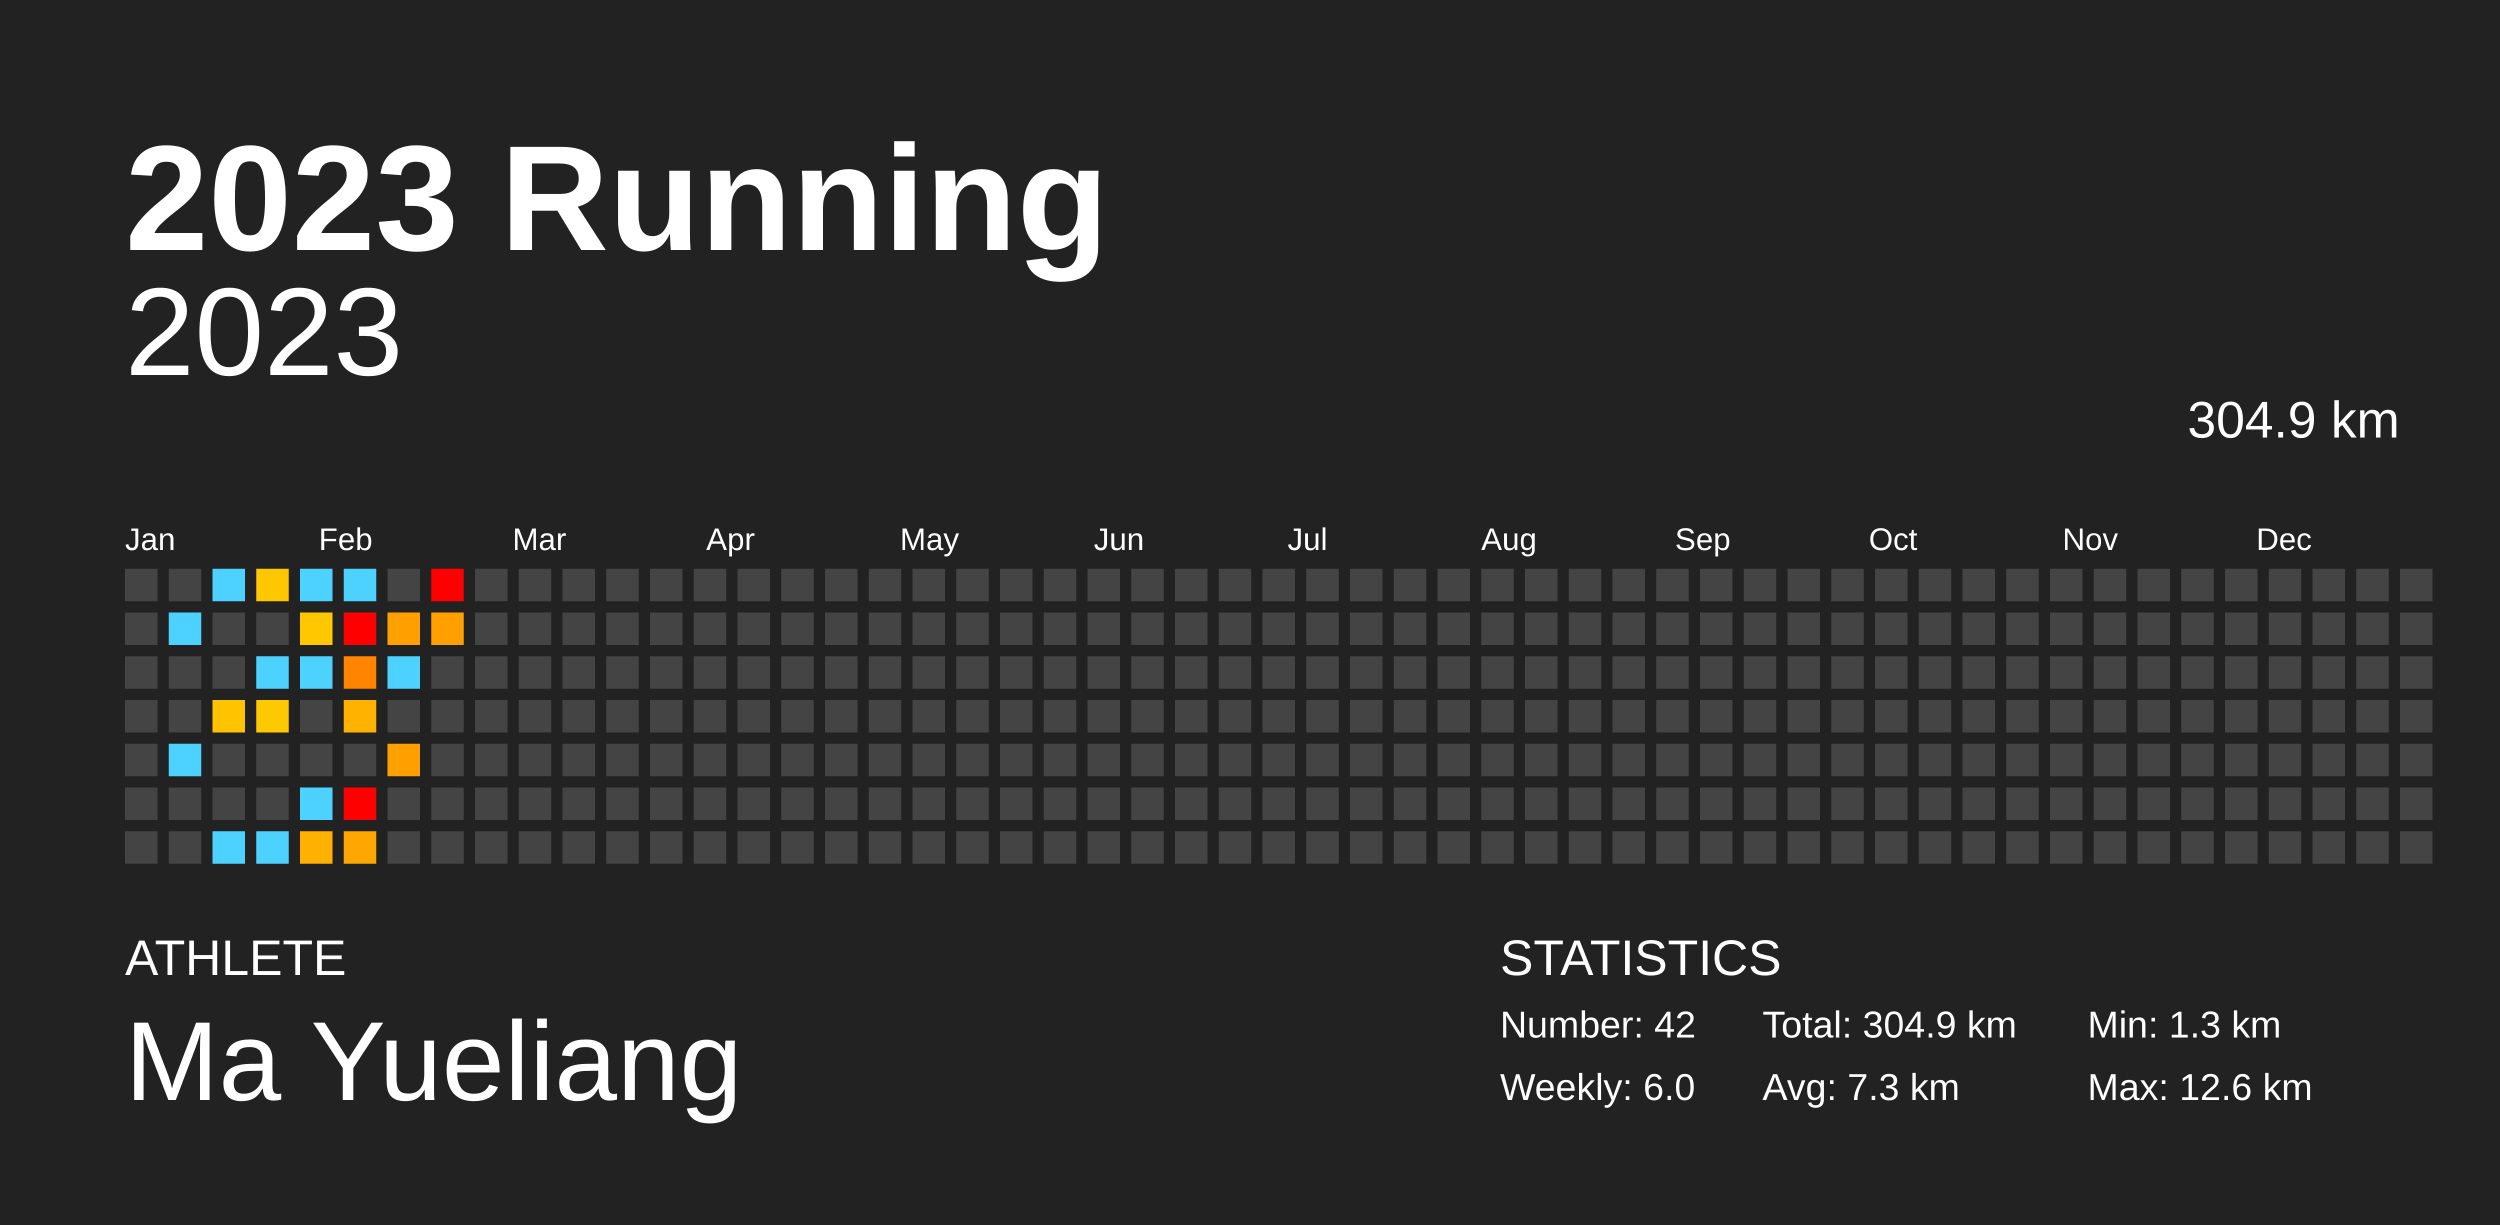
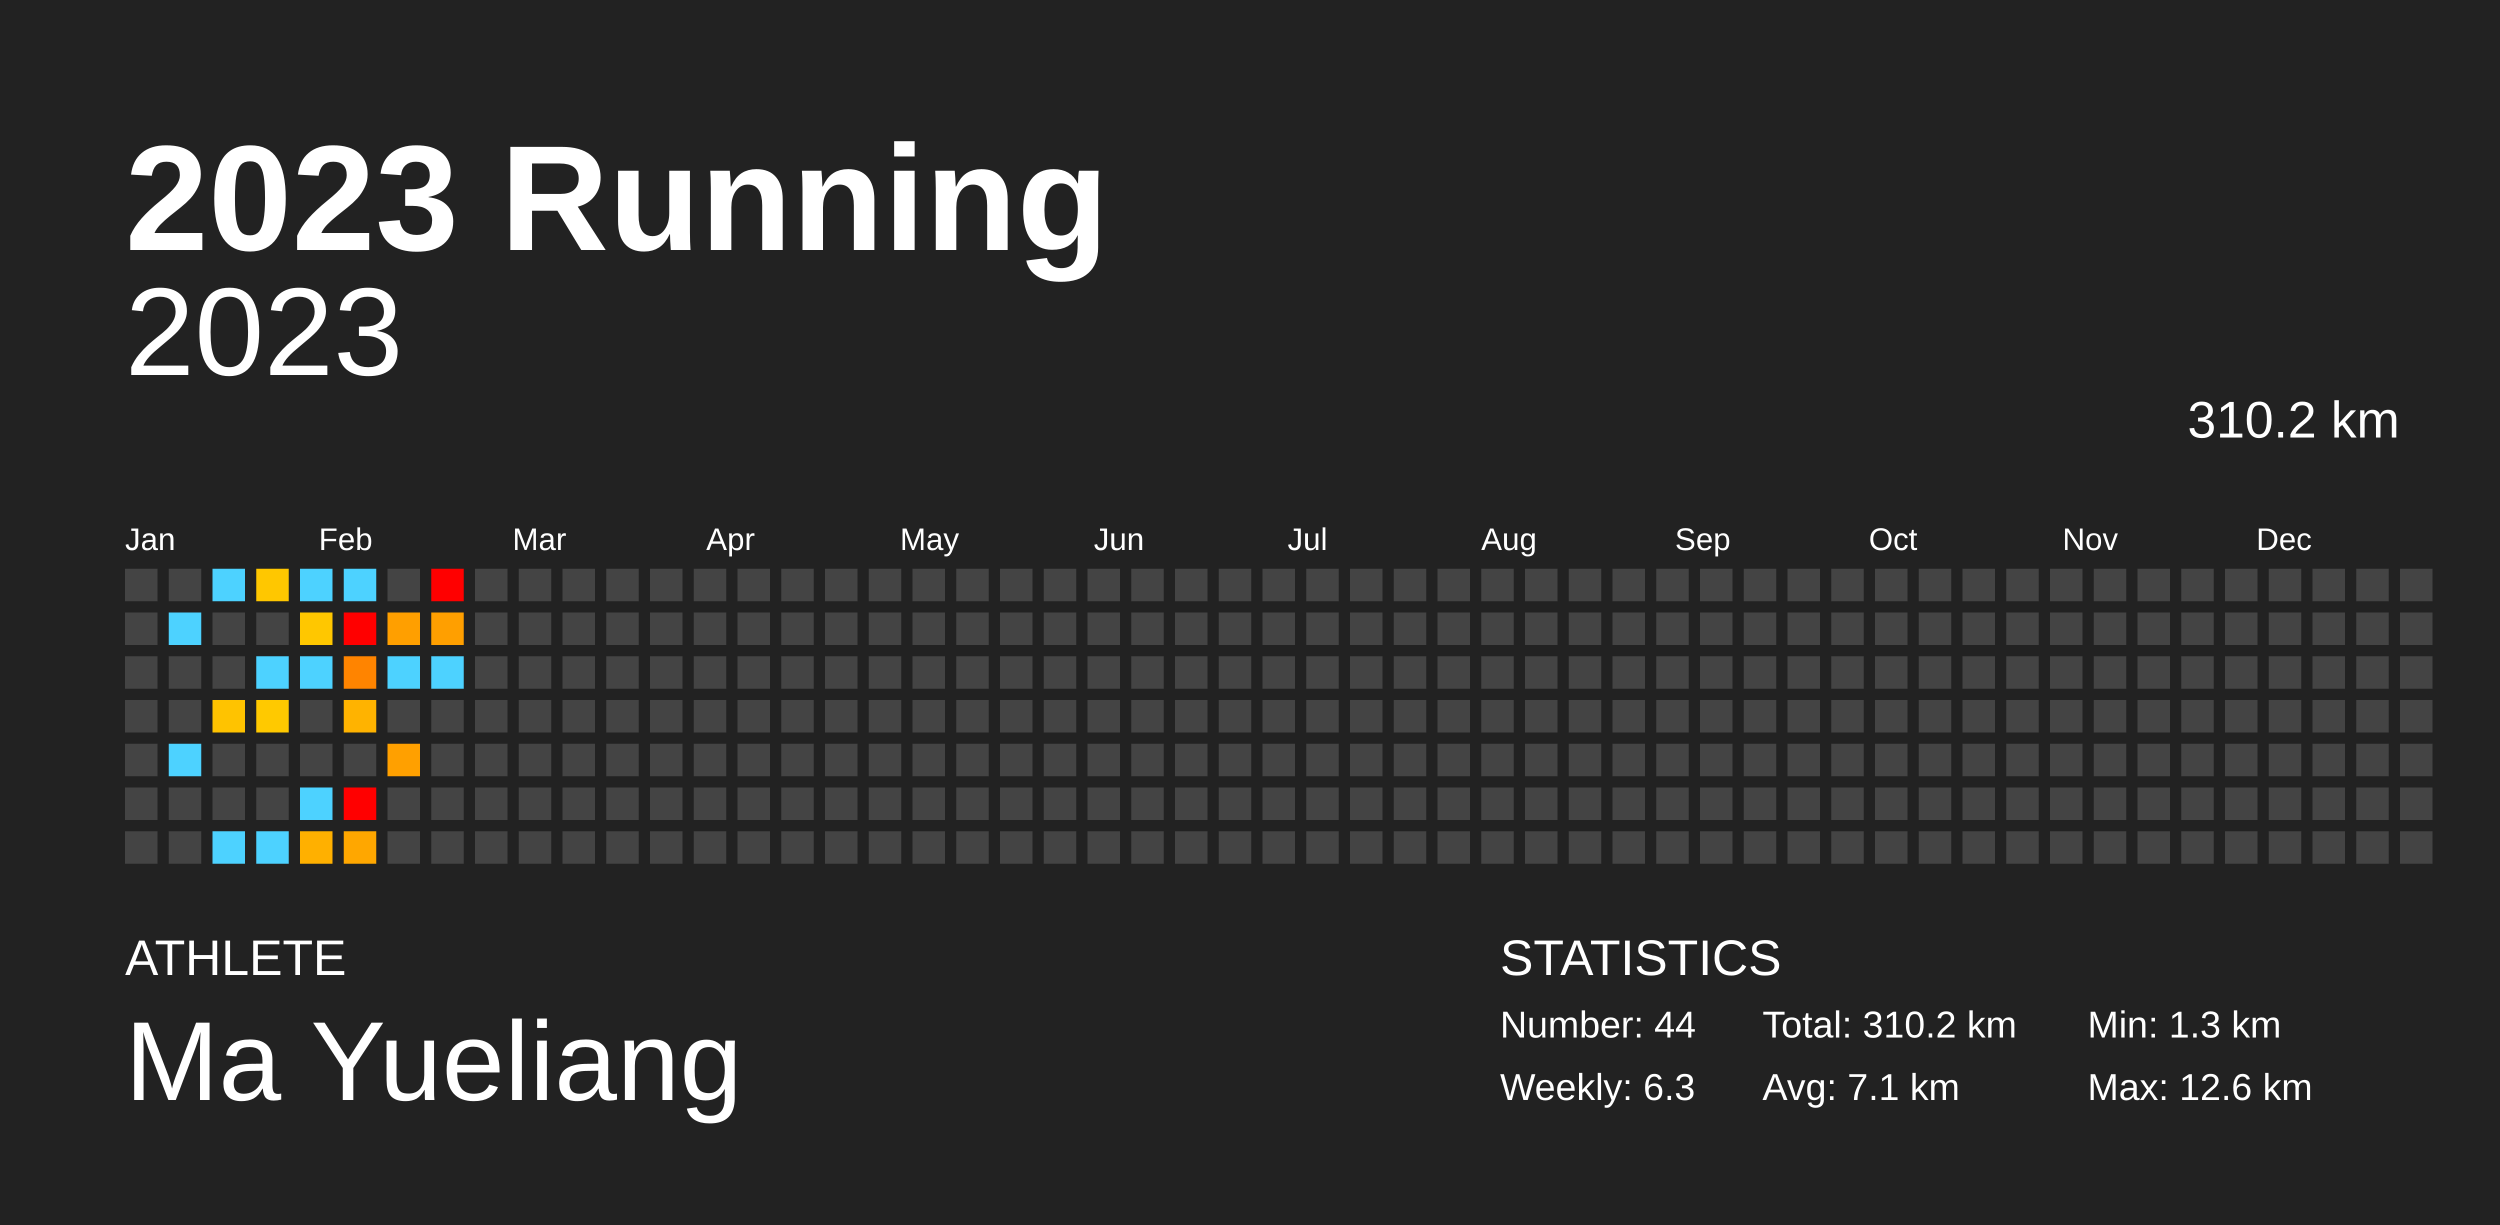
<svg xmlns="http://www.w3.org/2000/svg" baseProfile="full" height="98mm" version="1.1" viewBox="0,0,200,98" width="200mm">
  <defs />
  <rect fill="#222222" height="98" width="200" x="0" y="0" />
  <text fill="#FFFFFF" style="font-size:12px; font-family:Arial; font-weight:bold;" x="10" y="20">2023 Running</text>
  <text fill="#FFFFFF" style="font-size:4px; font-family:Arial" x="10" y="78">ATHLETE</text>
  <text fill="#FFFFFF" style="font-size:9px; font-family:Arial" x="10" y="88">Ma Yueliang</text>
  <text fill="#FFFFFF" style="font-size:4px; font-family:Arial" x="120" y="78">STATISTICS</text>
-   <text fill="#FFFFFF" style="font-size:3px; font-family:Arial" x="120" y="83">Number: 42</text>
-   <text fill="#FFFFFF" style="font-size:3px; font-family:Arial" x="120" y="88">Weekly: 6.0</text>
-   <text fill="#FFFFFF" style="font-size:3px; font-family:Arial" x="141" y="83">Total: 304.9 km</text>
-   <text fill="#FFFFFF" style="font-size:3px; font-family:Arial" x="141" y="88">Avg: 7.3 km</text>
+   <text fill="#FFFFFF" style="font-size:3px; font-family:Arial" x="120" y="83">Number: 44</text>
+   <text fill="#FFFFFF" style="font-size:3px; font-family:Arial" x="120" y="88">Weekly: 6.3</text>
+   <text fill="#FFFFFF" style="font-size:3px; font-family:Arial" x="141" y="83">Total: 310.2 km</text>
+   <text fill="#FFFFFF" style="font-size:3px; font-family:Arial" x="141" y="88">Avg: 7.1 km</text>
  <text fill="#FFFFFF" style="font-size:3px; font-family:Arial" x="167" y="83">Min: 1.3 km</text>
  <text fill="#FFFFFF" style="font-size:3px; font-family:Arial" x="167" y="88">Max: 12.6 km</text>
  <text alignment-baseline="hanging" fill="#FFFFFF" style="font-size:10.0px; font-family:Arial;" x="10" y="30">2023</text>
-   <text alignment-baseline="hanging" fill="#FFFFFF" style="font-size:4.125px; font-family:Arial;" x="175" y="35">304.9 km</text>
+   <text alignment-baseline="hanging" fill="#FFFFFF" style="font-size:4.125px; font-family:Arial;" x="175" y="35">310.2 km</text>
  <text fill="#FFFFFF" style="font-size:2.5px; font-family:Arial" x="10.0" y="44">Jan</text>
  <text fill="#FFFFFF" style="font-size:2.5px; font-family:Arial" x="25.5" y="44">Feb</text>
  <text fill="#FFFFFF" style="font-size:2.5px; font-family:Arial" x="41.0" y="44">Mar</text>
  <text fill="#FFFFFF" style="font-size:2.5px; font-family:Arial" x="56.5" y="44">Apr</text>
  <text fill="#FFFFFF" style="font-size:2.5px; font-family:Arial" x="72.0" y="44">May</text>
  <text fill="#FFFFFF" style="font-size:2.5px; font-family:Arial" x="87.5" y="44">Jun</text>
  <text fill="#FFFFFF" style="font-size:2.5px; font-family:Arial" x="103.0" y="44">Jul</text>
  <text fill="#FFFFFF" style="font-size:2.5px; font-family:Arial" x="118.5" y="44">Aug</text>
  <text fill="#FFFFFF" style="font-size:2.5px; font-family:Arial" x="134.0" y="44">Sep</text>
  <text fill="#FFFFFF" style="font-size:2.5px; font-family:Arial" x="149.5" y="44">Oct</text>
  <text fill="#FFFFFF" style="font-size:2.5px; font-family:Arial" x="165.0" y="44">Nov</text>
  <text fill="#FFFFFF" style="font-size:2.5px; font-family:Arial" x="180.5" y="44">Dec</text>
  <rect fill="#444444" height="2.6" width="2.6" x="10.0" y="45.5" />
  <rect fill="#444444" height="2.6" width="2.6" x="10.0" y="49.0" />
  <rect fill="#444444" height="2.6" width="2.6" x="10.0" y="52.5" />
  <rect fill="#444444" height="2.6" width="2.6" x="10.0" y="56.0" />
  <rect fill="#444444" height="2.6" width="2.6" x="10.0" y="59.5" />
  <rect fill="#444444" height="2.6" width="2.6" x="10.0" y="63.0" />
  <rect fill="#444444" height="2.6" width="2.6" x="10.0" y="66.5" />
  <rect fill="#444444" height="2.6" width="2.6" x="13.5" y="45.5" />
  <rect fill="#4dd2ff" height="2.6" width="2.6" x="13.5" y="49.0" />
  <rect fill="#444444" height="2.6" width="2.6" x="13.5" y="52.5" />
  <rect fill="#444444" height="2.6" width="2.6" x="13.5" y="56.0" />
  <rect fill="#4dd2ff" height="2.6" width="2.6" x="13.5" y="59.5" />
  <rect fill="#444444" height="2.6" width="2.6" x="13.5" y="63.0" />
  <rect fill="#444444" height="2.6" width="2.6" x="13.5" y="66.5" />
  <rect fill="#4dd2ff" height="2.6" width="2.6" x="17.0" y="45.5" />
  <rect fill="#444444" height="2.6" width="2.6" x="17.0" y="49.0" />
  <rect fill="#444444" height="2.6" width="2.6" x="17.0" y="52.5" />
  <rect fill="#ffc300" height="2.6" width="2.6" x="17.0" y="56.0" />
  <rect fill="#444444" height="2.6" width="2.6" x="17.0" y="59.5" />
  <rect fill="#444444" height="2.6" width="2.6" x="17.0" y="63.0" />
  <rect fill="#4dd2ff" height="2.6" width="2.6" x="17.0" y="66.5" />
  <rect fill="#ffc700" height="2.6" width="2.6" x="20.5" y="45.5" />
  <rect fill="#444444" height="2.6" width="2.6" x="20.5" y="49.0" />
  <rect fill="#4dd2ff" height="2.6" width="2.6" x="20.5" y="52.5" />
  <rect fill="#ffc900" height="2.6" width="2.6" x="20.5" y="56.0" />
  <rect fill="#444444" height="2.6" width="2.6" x="20.5" y="59.5" />
  <rect fill="#444444" height="2.6" width="2.6" x="20.5" y="63.0" />
  <rect fill="#4dd2ff" height="2.6" width="2.6" x="20.5" y="66.5" />
  <rect fill="#4dd2ff" height="2.6" width="2.6" x="24.0" y="45.5" />
  <rect fill="#ffc700" height="2.6" width="2.6" x="24.0" y="49.0" />
  <rect fill="#4dd2ff" height="2.6" width="2.6" x="24.0" y="52.5" />
  <rect fill="#444444" height="2.6" width="2.6" x="24.0" y="56.0" />
  <rect fill="#444444" height="2.6" width="2.6" x="24.0" y="59.5" />
  <rect fill="#4dd2ff" height="2.6" width="2.6" x="24.0" y="63.0" />
  <rect fill="#ffb000" height="2.6" width="2.6" x="24.0" y="66.5" />
  <rect fill="#4dd2ff" height="2.6" width="2.6" x="27.5" y="45.5" />
  <rect fill="red" height="2.6" width="2.6" x="27.5" y="49.0" />
  <rect fill="#ff8400" height="2.6" width="2.6" x="27.5" y="52.5" />
  <rect fill="#ffb300" height="2.6" width="2.6" x="27.5" y="56.0" />
  <rect fill="#444444" height="2.6" width="2.6" x="27.5" y="59.5" />
  <rect fill="red" height="2.6" width="2.6" x="27.5" y="63.0" />
  <rect fill="#ffa700" height="2.6" width="2.6" x="27.5" y="66.5" />
  <rect fill="#444444" height="2.6" width="2.6" x="31.0" y="45.5" />
  <rect fill="#ff9f00" height="2.6" width="2.6" x="31.0" y="49.0" />
  <rect fill="#4dd2ff" height="2.6" width="2.6" x="31.0" y="52.5" />
  <rect fill="#444444" height="2.6" width="2.6" x="31.0" y="56.0" />
  <rect fill="#ffa000" height="2.6" width="2.6" x="31.0" y="59.5" />
  <rect fill="#444444" height="2.6" width="2.6" x="31.0" y="63.0" />
  <rect fill="#444444" height="2.6" width="2.6" x="31.0" y="66.5" />
  <rect fill="red" height="2.6" width="2.6" x="34.5" y="45.5" />
  <rect fill="#ff9f00" height="2.6" width="2.6" x="34.5" y="49.0" />
-   <rect fill="#444444" height="2.6" width="2.6" x="34.5" y="52.5" />
+   <rect fill="#4dd2ff" height="2.6" width="2.6" x="34.5" y="52.5" />
  <rect fill="#444444" height="2.6" width="2.6" x="34.5" y="56.0" />
  <rect fill="#444444" height="2.6" width="2.6" x="34.5" y="59.5" />
  <rect fill="#444444" height="2.6" width="2.6" x="34.5" y="63.0" />
  <rect fill="#444444" height="2.6" width="2.6" x="34.5" y="66.5" />
  <rect fill="#444444" height="2.6" width="2.6" x="38.0" y="45.5" />
  <rect fill="#444444" height="2.6" width="2.6" x="38.0" y="49.0" />
  <rect fill="#444444" height="2.6" width="2.6" x="38.0" y="52.5" />
  <rect fill="#444444" height="2.6" width="2.6" x="38.0" y="56.0" />
  <rect fill="#444444" height="2.6" width="2.6" x="38.0" y="59.5" />
  <rect fill="#444444" height="2.6" width="2.6" x="38.0" y="63.0" />
  <rect fill="#444444" height="2.6" width="2.6" x="38.0" y="66.5" />
  <rect fill="#444444" height="2.6" width="2.6" x="41.5" y="45.5" />
  <rect fill="#444444" height="2.6" width="2.6" x="41.5" y="49.0" />
  <rect fill="#444444" height="2.6" width="2.6" x="41.5" y="52.5" />
  <rect fill="#444444" height="2.6" width="2.6" x="41.5" y="56.0" />
  <rect fill="#444444" height="2.6" width="2.6" x="41.5" y="59.5" />
  <rect fill="#444444" height="2.6" width="2.6" x="41.5" y="63.0" />
  <rect fill="#444444" height="2.6" width="2.6" x="41.5" y="66.5" />
  <rect fill="#444444" height="2.6" width="2.6" x="45.0" y="45.5" />
  <rect fill="#444444" height="2.6" width="2.6" x="45.0" y="49.0" />
  <rect fill="#444444" height="2.6" width="2.6" x="45.0" y="52.5" />
  <rect fill="#444444" height="2.6" width="2.6" x="45.0" y="56.0" />
  <rect fill="#444444" height="2.6" width="2.6" x="45.0" y="59.5" />
  <rect fill="#444444" height="2.6" width="2.6" x="45.0" y="63.0" />
  <rect fill="#444444" height="2.6" width="2.6" x="45.0" y="66.5" />
  <rect fill="#444444" height="2.6" width="2.6" x="48.5" y="45.5" />
  <rect fill="#444444" height="2.6" width="2.6" x="48.5" y="49.0" />
  <rect fill="#444444" height="2.6" width="2.6" x="48.5" y="52.5" />
  <rect fill="#444444" height="2.6" width="2.6" x="48.5" y="56.0" />
  <rect fill="#444444" height="2.6" width="2.6" x="48.5" y="59.5" />
  <rect fill="#444444" height="2.6" width="2.6" x="48.5" y="63.0" />
  <rect fill="#444444" height="2.6" width="2.6" x="48.5" y="66.5" />
  <rect fill="#444444" height="2.6" width="2.6" x="52.0" y="45.5" />
  <rect fill="#444444" height="2.6" width="2.6" x="52.0" y="49.0" />
  <rect fill="#444444" height="2.6" width="2.6" x="52.0" y="52.5" />
  <rect fill="#444444" height="2.6" width="2.6" x="52.0" y="56.0" />
  <rect fill="#444444" height="2.6" width="2.6" x="52.0" y="59.5" />
  <rect fill="#444444" height="2.6" width="2.6" x="52.0" y="63.0" />
  <rect fill="#444444" height="2.6" width="2.6" x="52.0" y="66.5" />
  <rect fill="#444444" height="2.6" width="2.6" x="55.5" y="45.5" />
  <rect fill="#444444" height="2.6" width="2.6" x="55.5" y="49.0" />
  <rect fill="#444444" height="2.6" width="2.6" x="55.5" y="52.5" />
  <rect fill="#444444" height="2.6" width="2.6" x="55.5" y="56.0" />
  <rect fill="#444444" height="2.6" width="2.6" x="55.5" y="59.5" />
  <rect fill="#444444" height="2.6" width="2.6" x="55.5" y="63.0" />
  <rect fill="#444444" height="2.6" width="2.6" x="55.5" y="66.5" />
  <rect fill="#444444" height="2.6" width="2.6" x="59.0" y="45.5" />
  <rect fill="#444444" height="2.6" width="2.6" x="59.0" y="49.0" />
  <rect fill="#444444" height="2.6" width="2.6" x="59.0" y="52.5" />
  <rect fill="#444444" height="2.6" width="2.6" x="59.0" y="56.0" />
  <rect fill="#444444" height="2.6" width="2.6" x="59.0" y="59.5" />
  <rect fill="#444444" height="2.6" width="2.6" x="59.0" y="63.0" />
  <rect fill="#444444" height="2.6" width="2.6" x="59.0" y="66.5" />
  <rect fill="#444444" height="2.6" width="2.6" x="62.5" y="45.5" />
  <rect fill="#444444" height="2.6" width="2.6" x="62.5" y="49.0" />
  <rect fill="#444444" height="2.6" width="2.6" x="62.5" y="52.5" />
  <rect fill="#444444" height="2.6" width="2.6" x="62.5" y="56.0" />
  <rect fill="#444444" height="2.6" width="2.6" x="62.5" y="59.5" />
  <rect fill="#444444" height="2.6" width="2.6" x="62.5" y="63.0" />
  <rect fill="#444444" height="2.6" width="2.6" x="62.5" y="66.5" />
  <rect fill="#444444" height="2.6" width="2.6" x="66.0" y="45.5" />
  <rect fill="#444444" height="2.6" width="2.6" x="66.0" y="49.0" />
  <rect fill="#444444" height="2.6" width="2.6" x="66.0" y="52.5" />
  <rect fill="#444444" height="2.6" width="2.6" x="66.0" y="56.0" />
  <rect fill="#444444" height="2.6" width="2.6" x="66.0" y="59.5" />
  <rect fill="#444444" height="2.6" width="2.6" x="66.0" y="63.0" />
  <rect fill="#444444" height="2.6" width="2.6" x="66.0" y="66.5" />
  <rect fill="#444444" height="2.6" width="2.6" x="69.5" y="45.5" />
  <rect fill="#444444" height="2.6" width="2.6" x="69.5" y="49.0" />
  <rect fill="#444444" height="2.6" width="2.6" x="69.5" y="52.5" />
  <rect fill="#444444" height="2.6" width="2.6" x="69.5" y="56.0" />
  <rect fill="#444444" height="2.6" width="2.6" x="69.5" y="59.5" />
  <rect fill="#444444" height="2.6" width="2.6" x="69.5" y="63.0" />
  <rect fill="#444444" height="2.6" width="2.6" x="69.5" y="66.5" />
  <rect fill="#444444" height="2.6" width="2.6" x="73.0" y="45.5" />
  <rect fill="#444444" height="2.6" width="2.6" x="73.0" y="49.0" />
  <rect fill="#444444" height="2.6" width="2.6" x="73.0" y="52.5" />
  <rect fill="#444444" height="2.6" width="2.6" x="73.0" y="56.0" />
  <rect fill="#444444" height="2.6" width="2.6" x="73.0" y="59.5" />
  <rect fill="#444444" height="2.6" width="2.6" x="73.0" y="63.0" />
  <rect fill="#444444" height="2.6" width="2.6" x="73.0" y="66.5" />
  <rect fill="#444444" height="2.6" width="2.6" x="76.5" y="45.5" />
  <rect fill="#444444" height="2.6" width="2.6" x="76.5" y="49.0" />
  <rect fill="#444444" height="2.6" width="2.6" x="76.5" y="52.5" />
  <rect fill="#444444" height="2.6" width="2.6" x="76.5" y="56.0" />
  <rect fill="#444444" height="2.6" width="2.6" x="76.5" y="59.5" />
  <rect fill="#444444" height="2.6" width="2.6" x="76.5" y="63.0" />
  <rect fill="#444444" height="2.6" width="2.6" x="76.5" y="66.5" />
  <rect fill="#444444" height="2.6" width="2.6" x="80.0" y="45.5" />
  <rect fill="#444444" height="2.6" width="2.6" x="80.0" y="49.0" />
  <rect fill="#444444" height="2.6" width="2.6" x="80.0" y="52.5" />
  <rect fill="#444444" height="2.6" width="2.6" x="80.0" y="56.0" />
  <rect fill="#444444" height="2.6" width="2.6" x="80.0" y="59.5" />
  <rect fill="#444444" height="2.6" width="2.6" x="80.0" y="63.0" />
  <rect fill="#444444" height="2.6" width="2.6" x="80.0" y="66.5" />
  <rect fill="#444444" height="2.6" width="2.6" x="83.5" y="45.5" />
  <rect fill="#444444" height="2.6" width="2.6" x="83.5" y="49.0" />
  <rect fill="#444444" height="2.6" width="2.6" x="83.5" y="52.5" />
  <rect fill="#444444" height="2.6" width="2.6" x="83.5" y="56.0" />
  <rect fill="#444444" height="2.6" width="2.6" x="83.5" y="59.5" />
  <rect fill="#444444" height="2.6" width="2.6" x="83.5" y="63.0" />
  <rect fill="#444444" height="2.6" width="2.6" x="83.5" y="66.5" />
  <rect fill="#444444" height="2.6" width="2.6" x="87.0" y="45.5" />
  <rect fill="#444444" height="2.6" width="2.6" x="87.0" y="49.0" />
  <rect fill="#444444" height="2.6" width="2.6" x="87.0" y="52.5" />
  <rect fill="#444444" height="2.6" width="2.6" x="87.0" y="56.0" />
  <rect fill="#444444" height="2.6" width="2.6" x="87.0" y="59.5" />
  <rect fill="#444444" height="2.6" width="2.6" x="87.0" y="63.0" />
  <rect fill="#444444" height="2.6" width="2.6" x="87.0" y="66.5" />
  <rect fill="#444444" height="2.6" width="2.6" x="90.5" y="45.5" />
  <rect fill="#444444" height="2.6" width="2.6" x="90.5" y="49.0" />
  <rect fill="#444444" height="2.6" width="2.6" x="90.5" y="52.5" />
  <rect fill="#444444" height="2.6" width="2.6" x="90.5" y="56.0" />
  <rect fill="#444444" height="2.6" width="2.6" x="90.5" y="59.5" />
  <rect fill="#444444" height="2.6" width="2.6" x="90.5" y="63.0" />
  <rect fill="#444444" height="2.6" width="2.6" x="90.5" y="66.5" />
  <rect fill="#444444" height="2.6" width="2.6" x="94.0" y="45.5" />
  <rect fill="#444444" height="2.6" width="2.6" x="94.0" y="49.0" />
  <rect fill="#444444" height="2.6" width="2.6" x="94.0" y="52.5" />
  <rect fill="#444444" height="2.6" width="2.6" x="94.0" y="56.0" />
  <rect fill="#444444" height="2.6" width="2.6" x="94.0" y="59.5" />
  <rect fill="#444444" height="2.6" width="2.6" x="94.0" y="63.0" />
  <rect fill="#444444" height="2.6" width="2.6" x="94.0" y="66.5" />
  <rect fill="#444444" height="2.6" width="2.6" x="97.5" y="45.5" />
  <rect fill="#444444" height="2.6" width="2.6" x="97.5" y="49.0" />
  <rect fill="#444444" height="2.6" width="2.6" x="97.5" y="52.5" />
  <rect fill="#444444" height="2.6" width="2.6" x="97.5" y="56.0" />
  <rect fill="#444444" height="2.6" width="2.6" x="97.5" y="59.5" />
  <rect fill="#444444" height="2.6" width="2.6" x="97.5" y="63.0" />
  <rect fill="#444444" height="2.6" width="2.6" x="97.5" y="66.5" />
  <rect fill="#444444" height="2.6" width="2.6" x="101.0" y="45.5" />
  <rect fill="#444444" height="2.6" width="2.6" x="101.0" y="49.0" />
  <rect fill="#444444" height="2.6" width="2.6" x="101.0" y="52.5" />
  <rect fill="#444444" height="2.6" width="2.6" x="101.0" y="56.0" />
  <rect fill="#444444" height="2.6" width="2.6" x="101.0" y="59.5" />
  <rect fill="#444444" height="2.6" width="2.6" x="101.0" y="63.0" />
  <rect fill="#444444" height="2.6" width="2.6" x="101.0" y="66.5" />
  <rect fill="#444444" height="2.6" width="2.6" x="104.5" y="45.5" />
  <rect fill="#444444" height="2.6" width="2.6" x="104.5" y="49.0" />
  <rect fill="#444444" height="2.6" width="2.6" x="104.5" y="52.5" />
  <rect fill="#444444" height="2.6" width="2.6" x="104.5" y="56.0" />
  <rect fill="#444444" height="2.6" width="2.6" x="104.5" y="59.5" />
  <rect fill="#444444" height="2.6" width="2.6" x="104.5" y="63.0" />
  <rect fill="#444444" height="2.6" width="2.6" x="104.5" y="66.5" />
  <rect fill="#444444" height="2.6" width="2.6" x="108.0" y="45.5" />
  <rect fill="#444444" height="2.6" width="2.6" x="108.0" y="49.0" />
  <rect fill="#444444" height="2.6" width="2.6" x="108.0" y="52.5" />
  <rect fill="#444444" height="2.6" width="2.6" x="108.0" y="56.0" />
  <rect fill="#444444" height="2.6" width="2.6" x="108.0" y="59.5" />
  <rect fill="#444444" height="2.6" width="2.6" x="108.0" y="63.0" />
  <rect fill="#444444" height="2.6" width="2.6" x="108.0" y="66.5" />
  <rect fill="#444444" height="2.6" width="2.6" x="111.5" y="45.5" />
  <rect fill="#444444" height="2.6" width="2.6" x="111.5" y="49.0" />
  <rect fill="#444444" height="2.6" width="2.6" x="111.5" y="52.5" />
  <rect fill="#444444" height="2.6" width="2.6" x="111.5" y="56.0" />
  <rect fill="#444444" height="2.6" width="2.6" x="111.5" y="59.5" />
  <rect fill="#444444" height="2.6" width="2.6" x="111.5" y="63.0" />
  <rect fill="#444444" height="2.6" width="2.6" x="111.5" y="66.5" />
  <rect fill="#444444" height="2.6" width="2.6" x="115.0" y="45.5" />
  <rect fill="#444444" height="2.6" width="2.6" x="115.0" y="49.0" />
  <rect fill="#444444" height="2.6" width="2.6" x="115.0" y="52.5" />
  <rect fill="#444444" height="2.6" width="2.6" x="115.0" y="56.0" />
  <rect fill="#444444" height="2.6" width="2.6" x="115.0" y="59.5" />
  <rect fill="#444444" height="2.6" width="2.6" x="115.0" y="63.0" />
  <rect fill="#444444" height="2.6" width="2.6" x="115.0" y="66.5" />
  <rect fill="#444444" height="2.6" width="2.6" x="118.5" y="45.5" />
  <rect fill="#444444" height="2.6" width="2.6" x="118.5" y="49.0" />
  <rect fill="#444444" height="2.6" width="2.6" x="118.5" y="52.5" />
  <rect fill="#444444" height="2.6" width="2.6" x="118.5" y="56.0" />
  <rect fill="#444444" height="2.6" width="2.6" x="118.5" y="59.5" />
  <rect fill="#444444" height="2.6" width="2.6" x="118.5" y="63.0" />
  <rect fill="#444444" height="2.6" width="2.6" x="118.5" y="66.5" />
  <rect fill="#444444" height="2.6" width="2.6" x="122.0" y="45.5" />
  <rect fill="#444444" height="2.6" width="2.6" x="122.0" y="49.0" />
  <rect fill="#444444" height="2.6" width="2.6" x="122.0" y="52.5" />
  <rect fill="#444444" height="2.6" width="2.6" x="122.0" y="56.0" />
  <rect fill="#444444" height="2.6" width="2.6" x="122.0" y="59.5" />
  <rect fill="#444444" height="2.6" width="2.6" x="122.0" y="63.0" />
  <rect fill="#444444" height="2.6" width="2.6" x="122.0" y="66.5" />
  <rect fill="#444444" height="2.6" width="2.6" x="125.5" y="45.5" />
  <rect fill="#444444" height="2.6" width="2.6" x="125.5" y="49.0" />
  <rect fill="#444444" height="2.6" width="2.6" x="125.5" y="52.5" />
  <rect fill="#444444" height="2.6" width="2.6" x="125.5" y="56.0" />
  <rect fill="#444444" height="2.6" width="2.6" x="125.5" y="59.5" />
  <rect fill="#444444" height="2.6" width="2.6" x="125.5" y="63.0" />
  <rect fill="#444444" height="2.6" width="2.6" x="125.5" y="66.5" />
  <rect fill="#444444" height="2.6" width="2.6" x="129.0" y="45.5" />
  <rect fill="#444444" height="2.6" width="2.6" x="129.0" y="49.0" />
  <rect fill="#444444" height="2.6" width="2.6" x="129.0" y="52.5" />
  <rect fill="#444444" height="2.6" width="2.6" x="129.0" y="56.0" />
  <rect fill="#444444" height="2.6" width="2.6" x="129.0" y="59.5" />
  <rect fill="#444444" height="2.6" width="2.6" x="129.0" y="63.0" />
  <rect fill="#444444" height="2.6" width="2.6" x="129.0" y="66.5" />
  <rect fill="#444444" height="2.6" width="2.6" x="132.5" y="45.5" />
  <rect fill="#444444" height="2.6" width="2.6" x="132.5" y="49.0" />
  <rect fill="#444444" height="2.6" width="2.6" x="132.5" y="52.5" />
  <rect fill="#444444" height="2.6" width="2.6" x="132.5" y="56.0" />
  <rect fill="#444444" height="2.6" width="2.6" x="132.5" y="59.5" />
  <rect fill="#444444" height="2.6" width="2.6" x="132.5" y="63.0" />
  <rect fill="#444444" height="2.6" width="2.6" x="132.5" y="66.5" />
  <rect fill="#444444" height="2.6" width="2.6" x="136.0" y="45.5" />
  <rect fill="#444444" height="2.6" width="2.6" x="136.0" y="49.0" />
  <rect fill="#444444" height="2.6" width="2.6" x="136.0" y="52.5" />
  <rect fill="#444444" height="2.6" width="2.6" x="136.0" y="56.0" />
  <rect fill="#444444" height="2.6" width="2.6" x="136.0" y="59.5" />
  <rect fill="#444444" height="2.6" width="2.6" x="136.0" y="63.0" />
  <rect fill="#444444" height="2.6" width="2.6" x="136.0" y="66.5" />
  <rect fill="#444444" height="2.6" width="2.6" x="139.5" y="45.5" />
  <rect fill="#444444" height="2.6" width="2.6" x="139.5" y="49.0" />
  <rect fill="#444444" height="2.6" width="2.6" x="139.5" y="52.5" />
  <rect fill="#444444" height="2.6" width="2.6" x="139.5" y="56.0" />
  <rect fill="#444444" height="2.6" width="2.6" x="139.5" y="59.5" />
  <rect fill="#444444" height="2.6" width="2.6" x="139.5" y="63.0" />
  <rect fill="#444444" height="2.6" width="2.6" x="139.5" y="66.5" />
  <rect fill="#444444" height="2.6" width="2.6" x="143.0" y="45.5" />
  <rect fill="#444444" height="2.6" width="2.6" x="143.0" y="49.0" />
  <rect fill="#444444" height="2.6" width="2.6" x="143.0" y="52.5" />
  <rect fill="#444444" height="2.6" width="2.6" x="143.0" y="56.0" />
  <rect fill="#444444" height="2.6" width="2.6" x="143.0" y="59.5" />
  <rect fill="#444444" height="2.6" width="2.6" x="143.0" y="63.0" />
  <rect fill="#444444" height="2.6" width="2.6" x="143.0" y="66.5" />
  <rect fill="#444444" height="2.6" width="2.6" x="146.5" y="45.5" />
  <rect fill="#444444" height="2.6" width="2.6" x="146.5" y="49.0" />
  <rect fill="#444444" height="2.6" width="2.6" x="146.5" y="52.5" />
  <rect fill="#444444" height="2.6" width="2.6" x="146.5" y="56.0" />
  <rect fill="#444444" height="2.6" width="2.6" x="146.5" y="59.5" />
  <rect fill="#444444" height="2.6" width="2.6" x="146.5" y="63.0" />
  <rect fill="#444444" height="2.6" width="2.6" x="146.5" y="66.5" />
  <rect fill="#444444" height="2.6" width="2.6" x="150.0" y="45.5" />
  <rect fill="#444444" height="2.6" width="2.6" x="150.0" y="49.0" />
  <rect fill="#444444" height="2.6" width="2.6" x="150.0" y="52.5" />
  <rect fill="#444444" height="2.6" width="2.6" x="150.0" y="56.0" />
  <rect fill="#444444" height="2.6" width="2.6" x="150.0" y="59.5" />
  <rect fill="#444444" height="2.6" width="2.6" x="150.0" y="63.0" />
  <rect fill="#444444" height="2.6" width="2.6" x="150.0" y="66.5" />
  <rect fill="#444444" height="2.6" width="2.6" x="153.5" y="45.5" />
  <rect fill="#444444" height="2.6" width="2.6" x="153.5" y="49.0" />
  <rect fill="#444444" height="2.6" width="2.6" x="153.5" y="52.5" />
  <rect fill="#444444" height="2.6" width="2.6" x="153.5" y="56.0" />
  <rect fill="#444444" height="2.6" width="2.6" x="153.5" y="59.5" />
  <rect fill="#444444" height="2.6" width="2.6" x="153.5" y="63.0" />
  <rect fill="#444444" height="2.6" width="2.6" x="153.5" y="66.5" />
  <rect fill="#444444" height="2.6" width="2.6" x="157.0" y="45.5" />
  <rect fill="#444444" height="2.6" width="2.6" x="157.0" y="49.0" />
  <rect fill="#444444" height="2.6" width="2.6" x="157.0" y="52.5" />
  <rect fill="#444444" height="2.6" width="2.6" x="157.0" y="56.0" />
  <rect fill="#444444" height="2.6" width="2.6" x="157.0" y="59.5" />
  <rect fill="#444444" height="2.6" width="2.6" x="157.0" y="63.0" />
  <rect fill="#444444" height="2.6" width="2.6" x="157.0" y="66.5" />
  <rect fill="#444444" height="2.6" width="2.6" x="160.5" y="45.5" />
  <rect fill="#444444" height="2.6" width="2.6" x="160.5" y="49.0" />
  <rect fill="#444444" height="2.6" width="2.6" x="160.5" y="52.5" />
  <rect fill="#444444" height="2.6" width="2.6" x="160.5" y="56.0" />
  <rect fill="#444444" height="2.6" width="2.6" x="160.5" y="59.5" />
  <rect fill="#444444" height="2.6" width="2.6" x="160.5" y="63.0" />
  <rect fill="#444444" height="2.6" width="2.6" x="160.5" y="66.5" />
  <rect fill="#444444" height="2.6" width="2.6" x="164.0" y="45.5" />
  <rect fill="#444444" height="2.6" width="2.6" x="164.0" y="49.0" />
  <rect fill="#444444" height="2.6" width="2.6" x="164.0" y="52.5" />
  <rect fill="#444444" height="2.6" width="2.6" x="164.0" y="56.0" />
  <rect fill="#444444" height="2.6" width="2.6" x="164.0" y="59.5" />
  <rect fill="#444444" height="2.6" width="2.6" x="164.0" y="63.0" />
  <rect fill="#444444" height="2.6" width="2.6" x="164.0" y="66.5" />
  <rect fill="#444444" height="2.6" width="2.6" x="167.5" y="45.5" />
  <rect fill="#444444" height="2.6" width="2.6" x="167.5" y="49.0" />
  <rect fill="#444444" height="2.6" width="2.6" x="167.5" y="52.5" />
  <rect fill="#444444" height="2.6" width="2.6" x="167.5" y="56.0" />
  <rect fill="#444444" height="2.6" width="2.6" x="167.5" y="59.5" />
  <rect fill="#444444" height="2.6" width="2.6" x="167.5" y="63.0" />
  <rect fill="#444444" height="2.6" width="2.6" x="167.5" y="66.5" />
  <rect fill="#444444" height="2.6" width="2.6" x="171.0" y="45.5" />
  <rect fill="#444444" height="2.6" width="2.6" x="171.0" y="49.0" />
  <rect fill="#444444" height="2.6" width="2.6" x="171.0" y="52.5" />
  <rect fill="#444444" height="2.6" width="2.6" x="171.0" y="56.0" />
  <rect fill="#444444" height="2.6" width="2.6" x="171.0" y="59.5" />
  <rect fill="#444444" height="2.6" width="2.6" x="171.0" y="63.0" />
  <rect fill="#444444" height="2.6" width="2.6" x="171.0" y="66.5" />
  <rect fill="#444444" height="2.6" width="2.6" x="174.5" y="45.5" />
  <rect fill="#444444" height="2.6" width="2.6" x="174.5" y="49.0" />
  <rect fill="#444444" height="2.6" width="2.6" x="174.5" y="52.5" />
  <rect fill="#444444" height="2.6" width="2.6" x="174.5" y="56.0" />
  <rect fill="#444444" height="2.6" width="2.6" x="174.5" y="59.5" />
  <rect fill="#444444" height="2.6" width="2.6" x="174.5" y="63.0" />
  <rect fill="#444444" height="2.6" width="2.6" x="174.5" y="66.5" />
  <rect fill="#444444" height="2.6" width="2.6" x="178.0" y="45.5" />
  <rect fill="#444444" height="2.6" width="2.6" x="178.0" y="49.0" />
  <rect fill="#444444" height="2.6" width="2.6" x="178.0" y="52.5" />
  <rect fill="#444444" height="2.6" width="2.6" x="178.0" y="56.0" />
  <rect fill="#444444" height="2.6" width="2.6" x="178.0" y="59.5" />
  <rect fill="#444444" height="2.6" width="2.6" x="178.0" y="63.0" />
  <rect fill="#444444" height="2.6" width="2.6" x="178.0" y="66.5" />
  <rect fill="#444444" height="2.6" width="2.6" x="181.5" y="45.5" />
  <rect fill="#444444" height="2.6" width="2.6" x="181.5" y="49.0" />
  <rect fill="#444444" height="2.6" width="2.6" x="181.5" y="52.5" />
  <rect fill="#444444" height="2.6" width="2.6" x="181.5" y="56.0" />
  <rect fill="#444444" height="2.6" width="2.6" x="181.5" y="59.5" />
  <rect fill="#444444" height="2.6" width="2.6" x="181.5" y="63.0" />
  <rect fill="#444444" height="2.6" width="2.6" x="181.5" y="66.5" />
  <rect fill="#444444" height="2.6" width="2.6" x="185.0" y="45.5" />
  <rect fill="#444444" height="2.6" width="2.6" x="185.0" y="49.0" />
  <rect fill="#444444" height="2.6" width="2.6" x="185.0" y="52.5" />
  <rect fill="#444444" height="2.6" width="2.6" x="185.0" y="56.0" />
  <rect fill="#444444" height="2.6" width="2.6" x="185.0" y="59.5" />
  <rect fill="#444444" height="2.6" width="2.6" x="185.0" y="63.0" />
  <rect fill="#444444" height="2.6" width="2.6" x="185.0" y="66.5" />
  <rect fill="#444444" height="2.6" width="2.6" x="188.5" y="45.5" />
  <rect fill="#444444" height="2.6" width="2.6" x="188.5" y="49.0" />
  <rect fill="#444444" height="2.6" width="2.6" x="188.5" y="52.5" />
  <rect fill="#444444" height="2.6" width="2.6" x="188.5" y="56.0" />
  <rect fill="#444444" height="2.6" width="2.6" x="188.5" y="59.5" />
  <rect fill="#444444" height="2.6" width="2.6" x="188.5" y="63.0" />
  <rect fill="#444444" height="2.6" width="2.6" x="188.5" y="66.5" />
  <rect fill="#444444" height="2.6" width="2.6" x="192.0" y="45.5" />
  <rect fill="#444444" height="2.6" width="2.6" x="192.0" y="49.0" />
  <rect fill="#444444" height="2.6" width="2.6" x="192.0" y="52.5" />
  <rect fill="#444444" height="2.6" width="2.6" x="192.0" y="56.0" />
  <rect fill="#444444" height="2.6" width="2.6" x="192.0" y="59.5" />
  <rect fill="#444444" height="2.6" width="2.6" x="192.0" y="63.0" />
  <rect fill="#444444" height="2.6" width="2.6" x="192.0" y="66.5" />
</svg>
